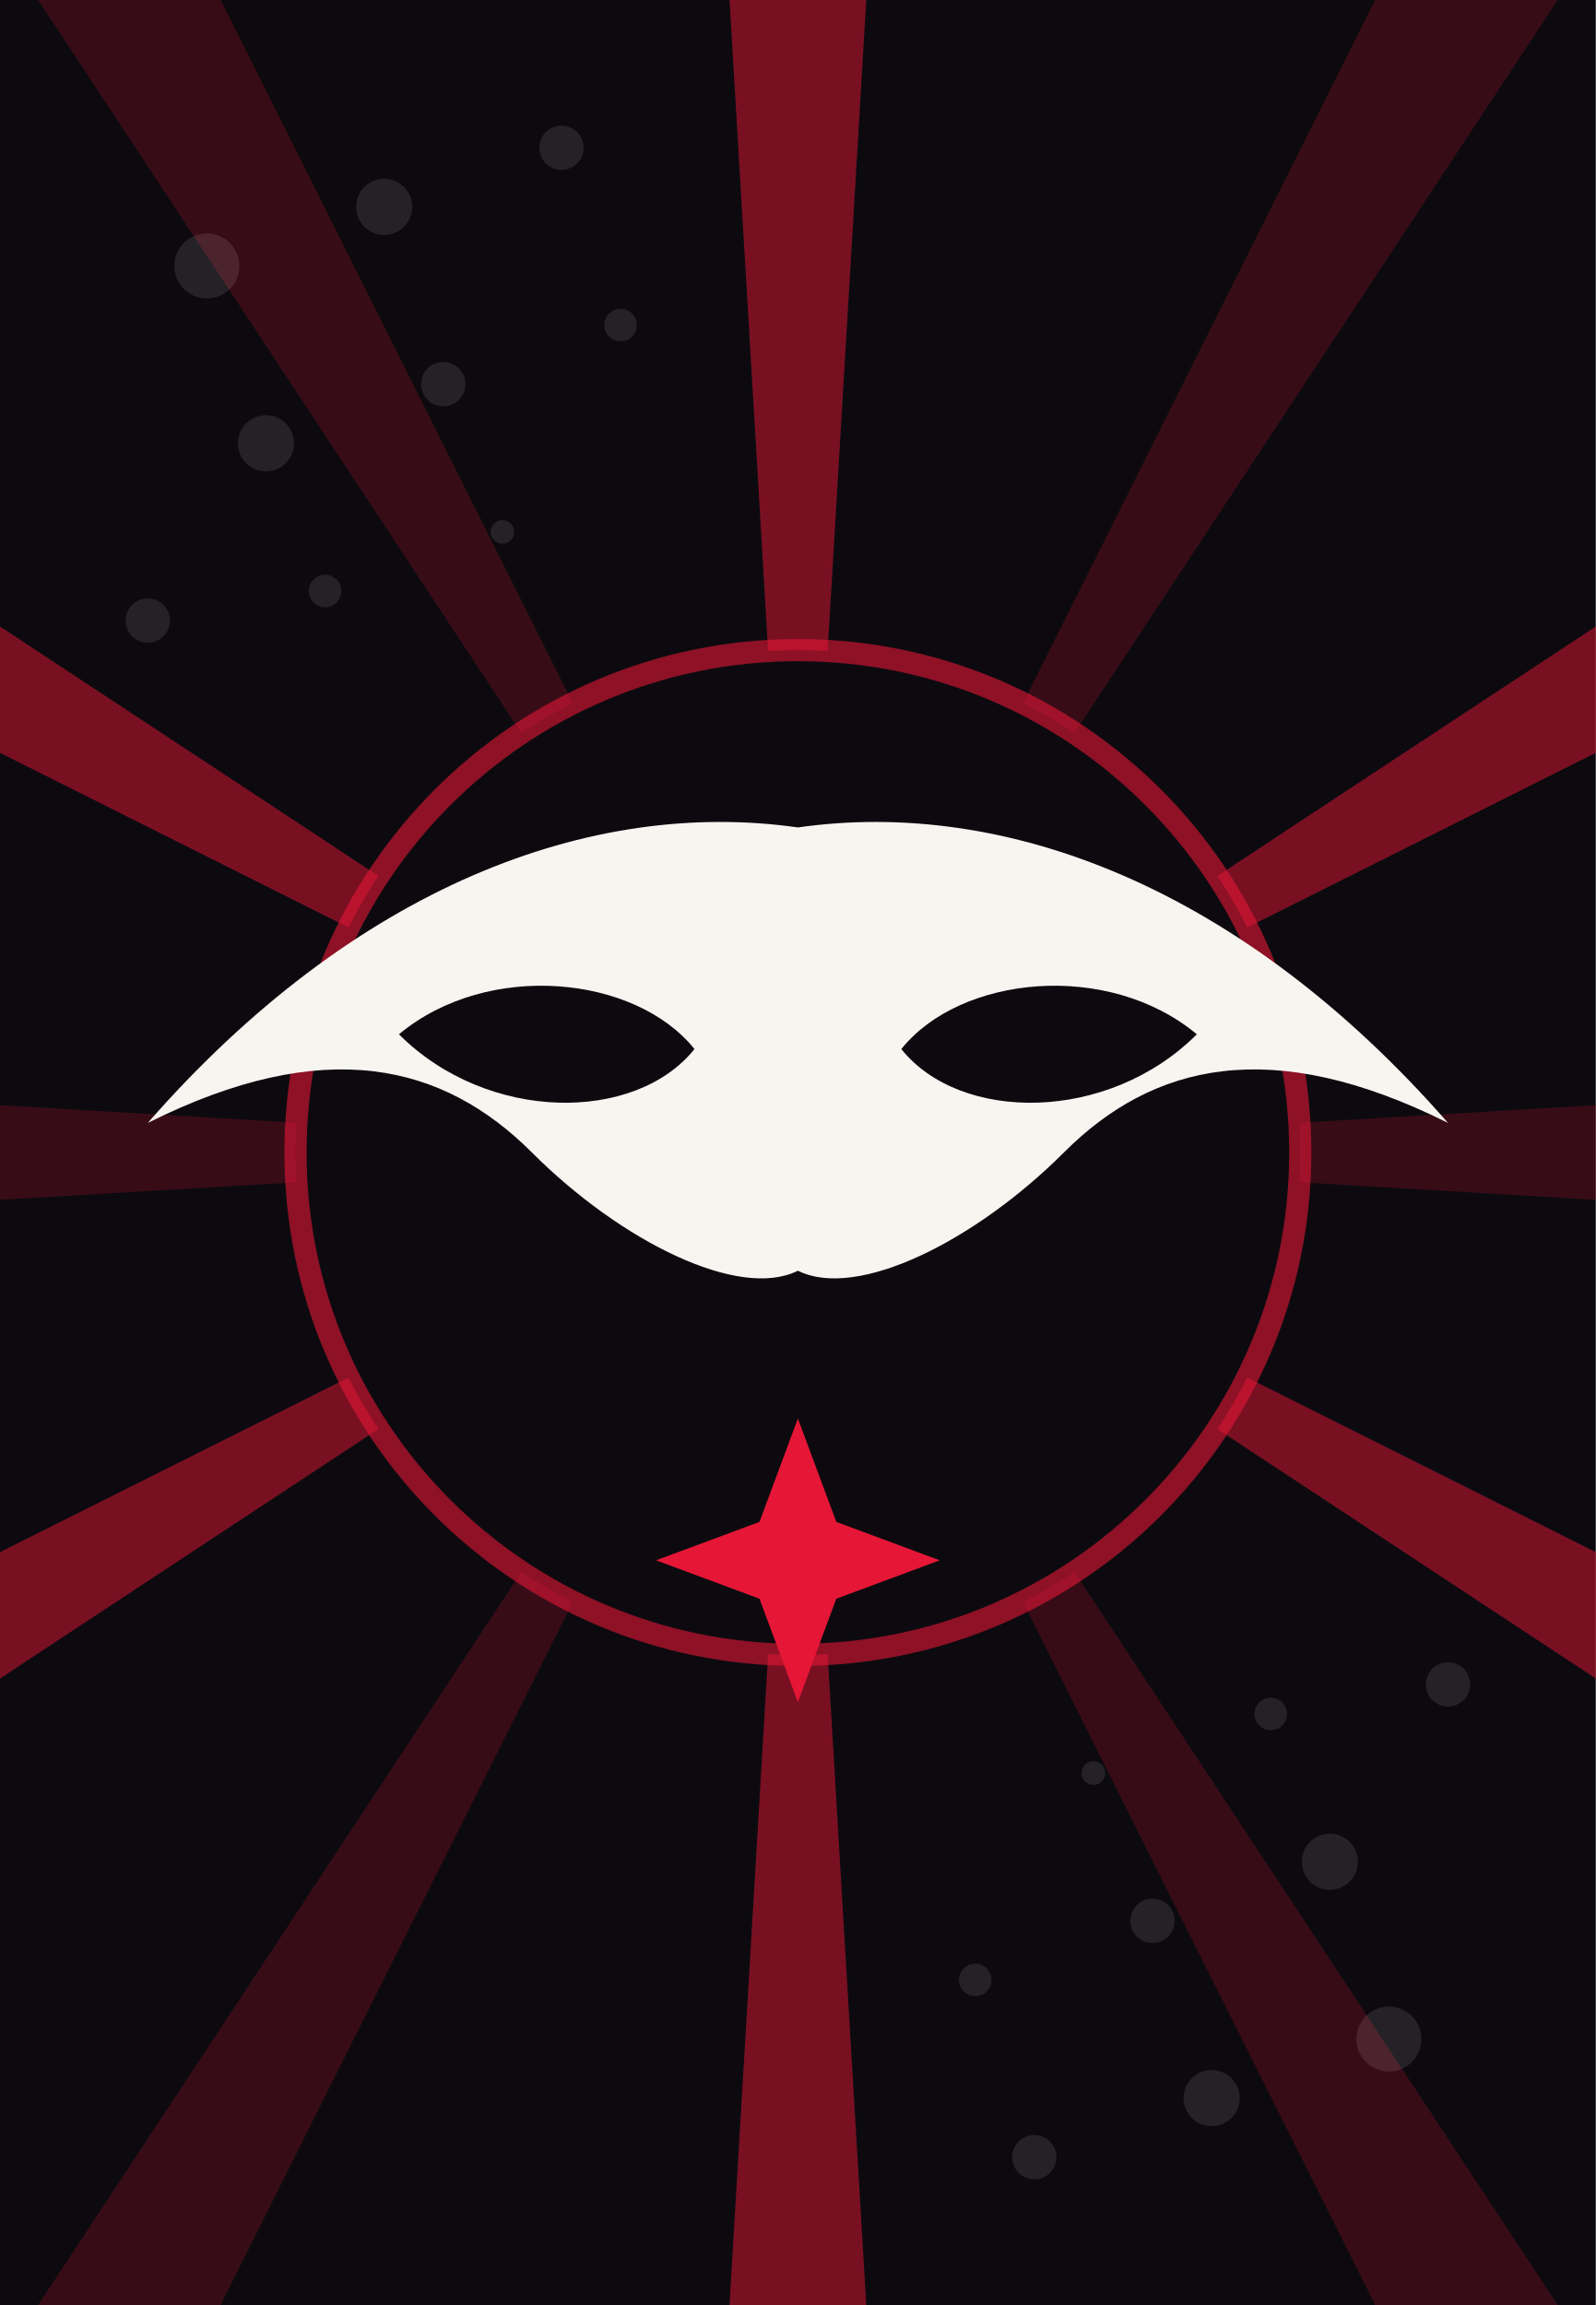
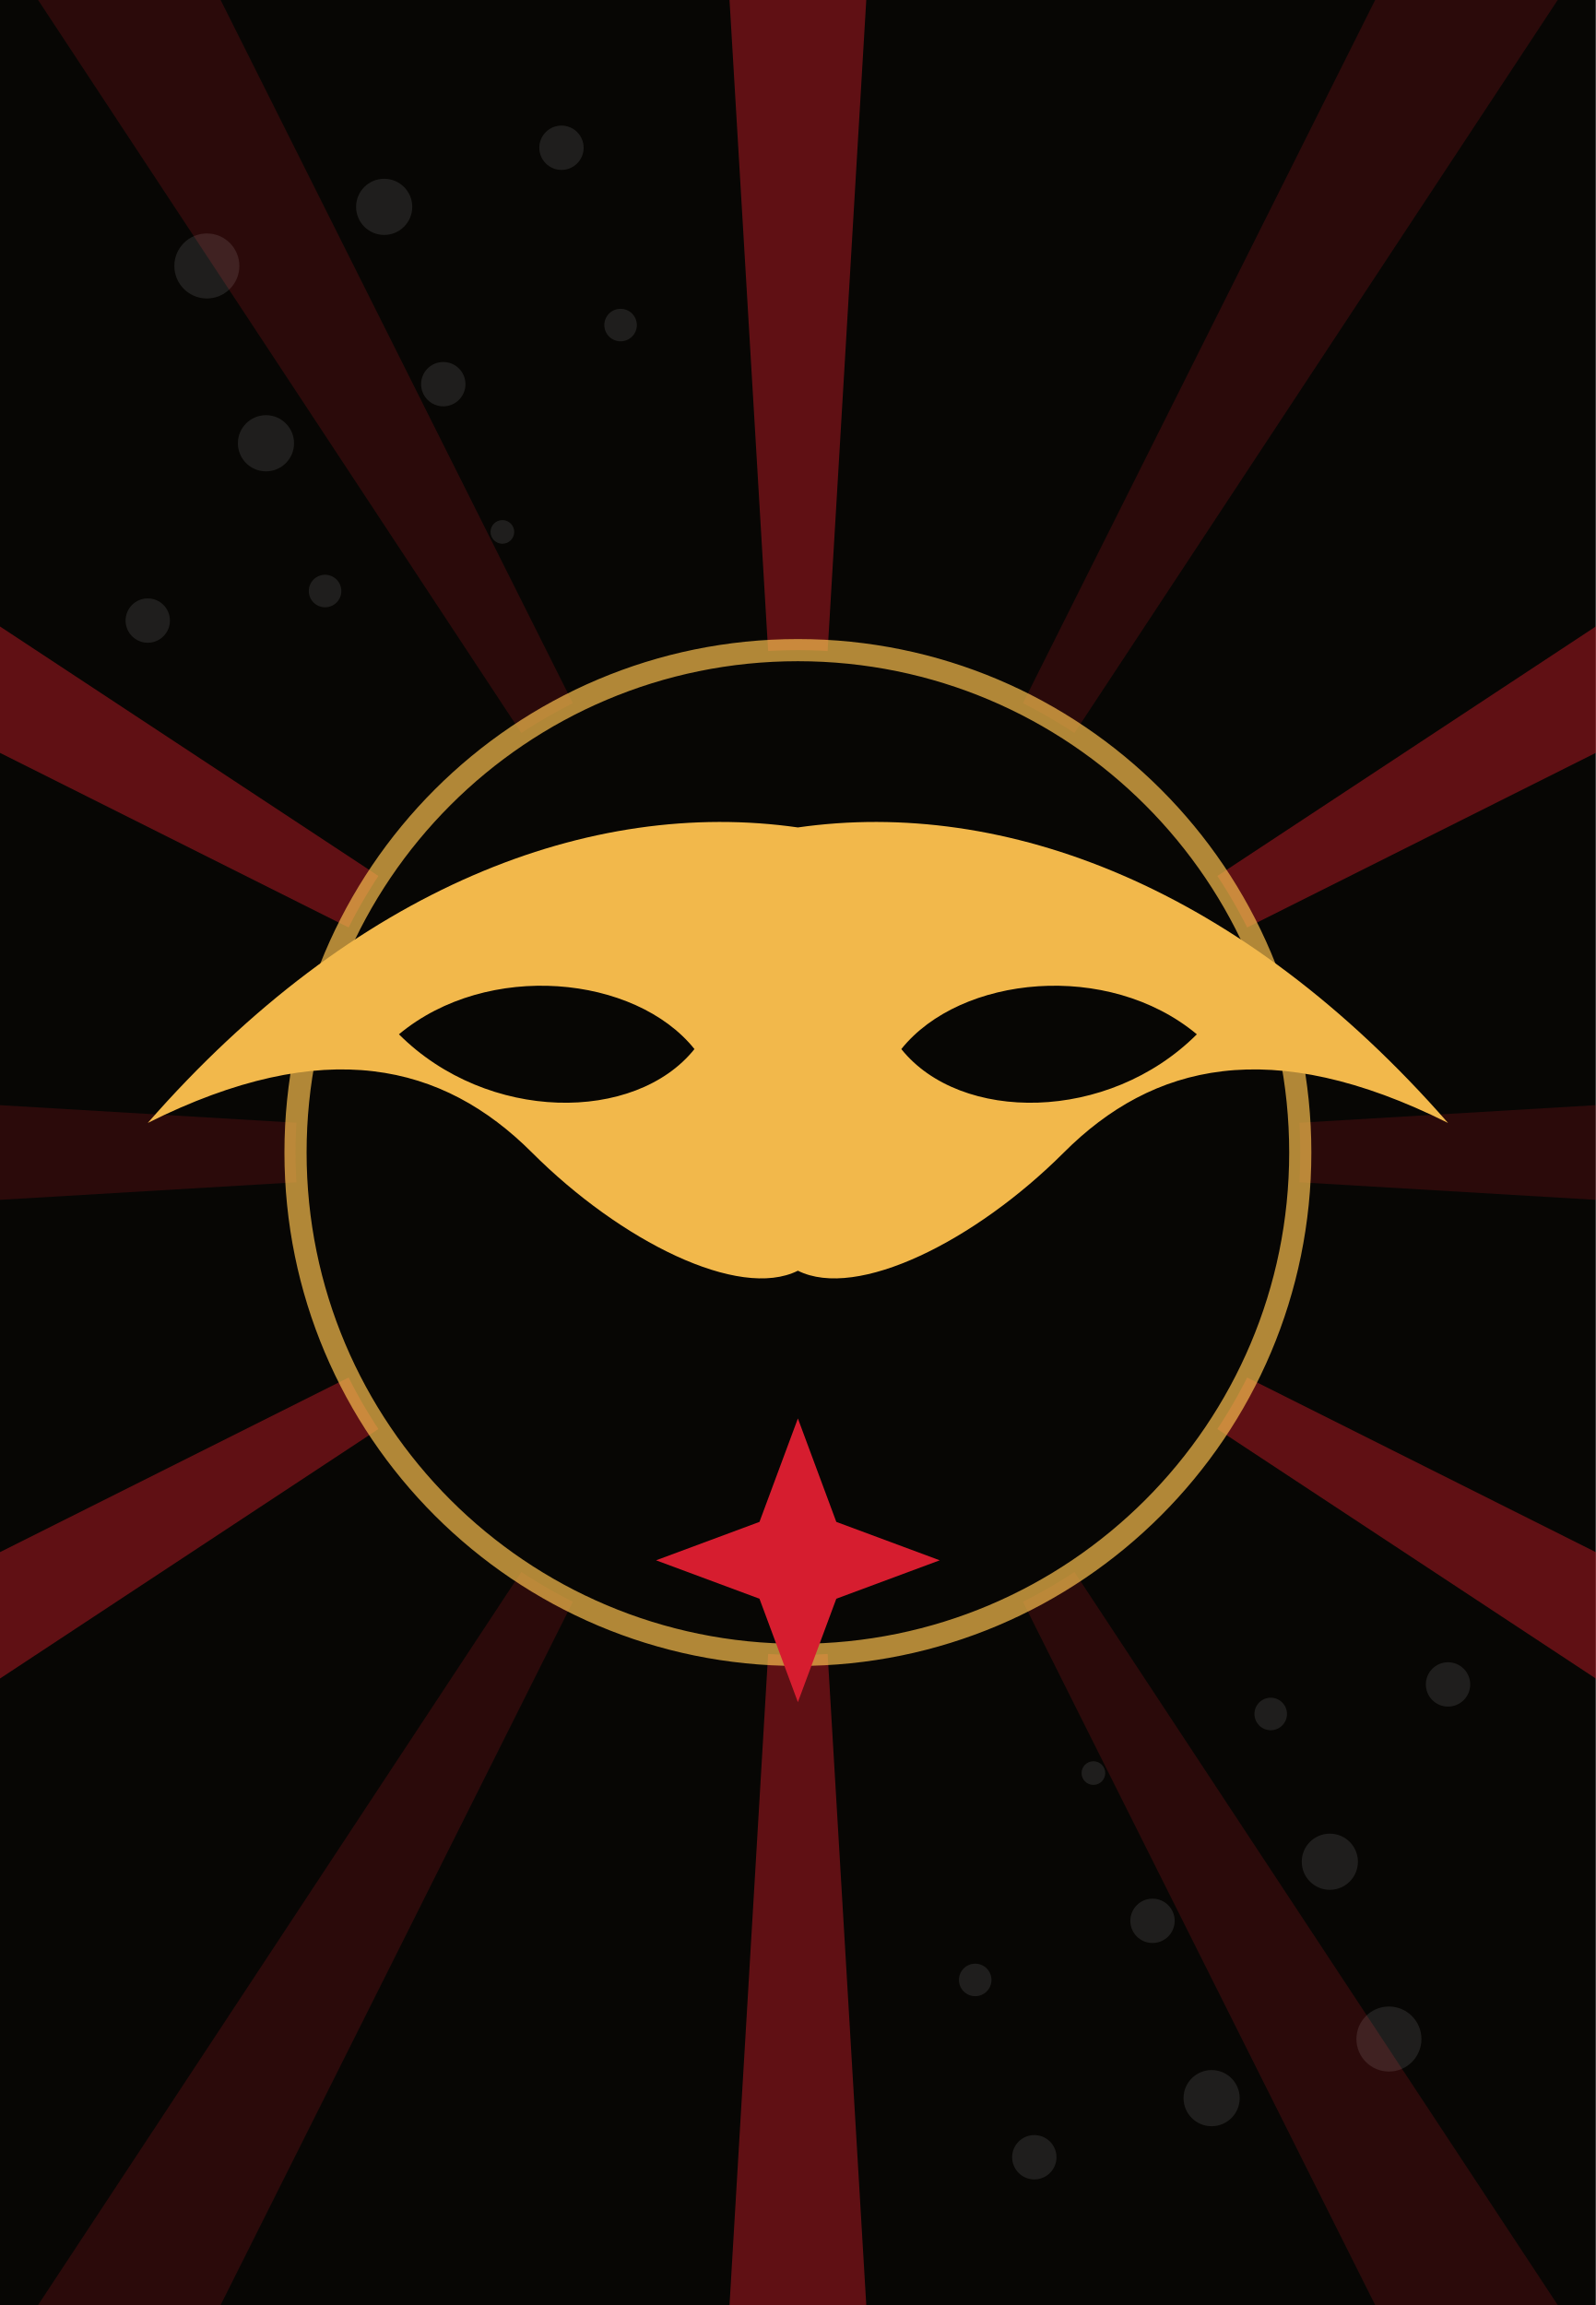
<svg xmlns="http://www.w3.org/2000/svg" viewBox="0 0 108 156">
-   <rect width="108" height="156" fill="#0c0a0f" />
-   <g fill="#e51636">
+   <rect width="108" height="156" fill="#070604" />
+   <g fill="#ba1a24">
    <polygon points="54 78 47 -40 61 -40" opacity=".5" />
    <polygon points="54 78 47 -40 61 -40" opacity=".2" transform="rotate(30 54 78)" />
    <polygon points="54 78 47 -40 61 -40" opacity=".5" transform="rotate(60 54 78)" />
    <polygon points="54 78 47 -40 61 -40" opacity=".2" transform="rotate(90 54 78)" />
    <polygon points="54 78 47 -40 61 -40" opacity=".5" transform="rotate(120 54 78)" />
    <polygon points="54 78 47 -40 61 -40" opacity=".2" transform="rotate(150 54 78)" />
    <polygon points="54 78 47 -40 61 -40" opacity=".5" transform="rotate(180 54 78)" />
    <polygon points="54 78 47 -40 61 -40" opacity=".2" transform="rotate(210 54 78)" />
    <polygon points="54 78 47 -40 61 -40" opacity=".5" transform="rotate(240 54 78)" />
    <polygon points="54 78 47 -40 61 -40" opacity=".2" transform="rotate(270 54 78)" />
    <polygon points="54 78 47 -40 61 -40" opacity=".5" transform="rotate(300 54 78)" />
    <polygon points="54 78 47 -40 61 -40" opacity=".2" transform="rotate(330 54 78)" />
  </g>
  <g fill="#ffffff" opacity=".1">
    <circle cx="14" cy="18" r="2.2" />
    <circle cx="26" cy="14" r="1.9" />
    <circle cx="38" cy="10" r="1.5" />
    <circle cx="18" cy="30" r="1.9" />
    <circle cx="30" cy="26" r="1.5" />
    <circle cx="42" cy="22" r="1.1" />
    <circle cx="10" cy="42" r="1.5" />
    <circle cx="22" cy="40" r="1.1" />
    <circle cx="34" cy="36" r=".8" />
    <circle cx="94" cy="138" r="2.2" />
    <circle cx="82" cy="142" r="1.9" />
    <circle cx="70" cy="146" r="1.5" />
    <circle cx="90" cy="126" r="1.9" />
    <circle cx="78" cy="130" r="1.5" />
    <circle cx="66" cy="134" r="1.1" />
    <circle cx="98" cy="114" r="1.5" />
    <circle cx="86" cy="116" r="1.1" />
    <circle cx="74" cy="120" r=".8" />
  </g>
-   <circle cx="54" cy="78" r="34" fill="#0c0a0f" />
-   <circle cx="54" cy="78" r="34" fill="none" stroke="#e51636" stroke-width="1.5" opacity=".6" />
-   <path fill="#f7f5f0" fill-rule="evenodd" d="M54 56C40 54 24 60 10 76C22 70 30 72 36 78C42 84 50 88 54 86C58 88 66 84 72 78C78 72 86 70 98 76C84 60 68 54 54 56ZM27 70C33 65 43 66 47 71C43 76 33 76 27 70ZM81 70C75 65 65 66 61 71C65 76 75 76 81 70Z" />
-   <path fill="#e51636" d="M54 96l2.6 7 7 2.6-7 2.6L54 115.2l-2.6-7-7-2.6 7-2.6z" />
+   <circle cx="54" cy="78" r="34" fill="#070604" />
+   <circle cx="54" cy="78" r="34" fill="none" stroke="#f2b84b" stroke-width="1.5" opacity=".72" />
+   <path fill="#f2b84b" fill-rule="evenodd" d="M54 56C40 54 24 60 10 76C22 70 30 72 36 78C42 84 50 88 54 86C58 88 66 84 72 78C78 72 86 70 98 76C84 60 68 54 54 56ZM27 70C33 65 43 66 47 71C43 76 33 76 27 70ZM81 70C75 65 65 66 61 71C65 76 75 76 81 70Z" />
+   <path fill="#d61d2f" d="M54 96l2.6 7 7 2.6-7 2.6L54 115.2l-2.6-7-7-2.6 7-2.6z" />
</svg>
